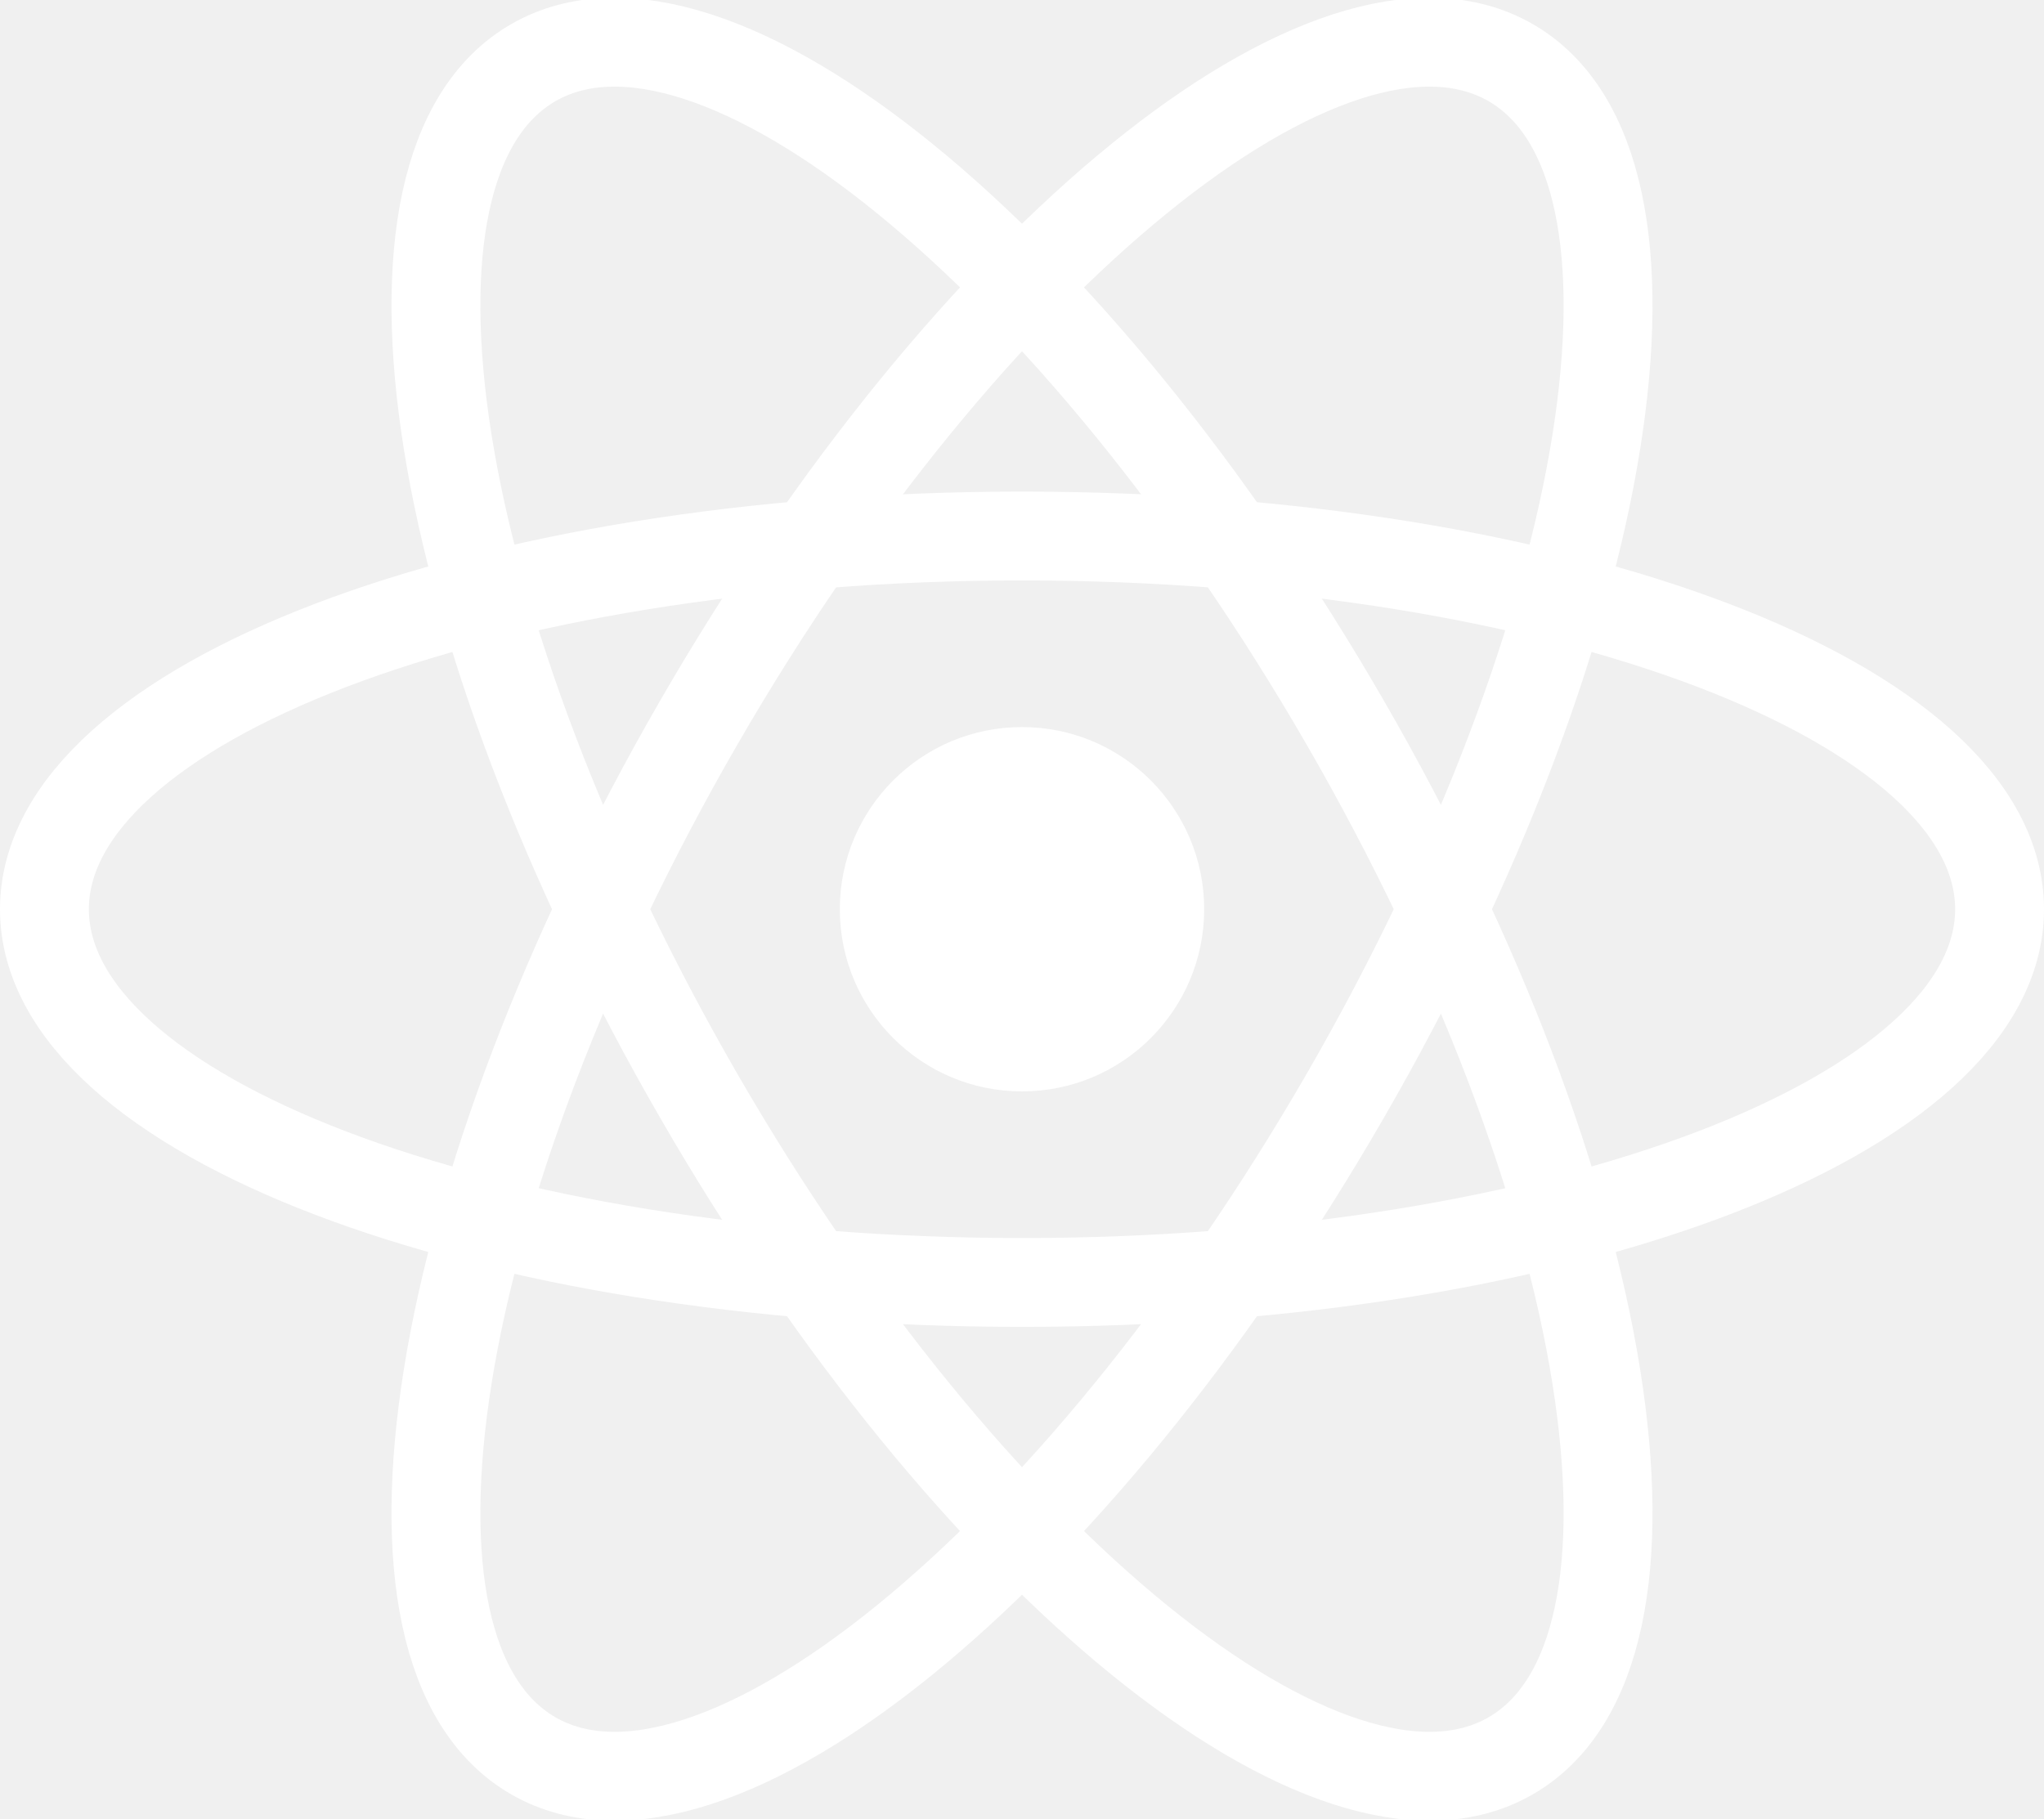
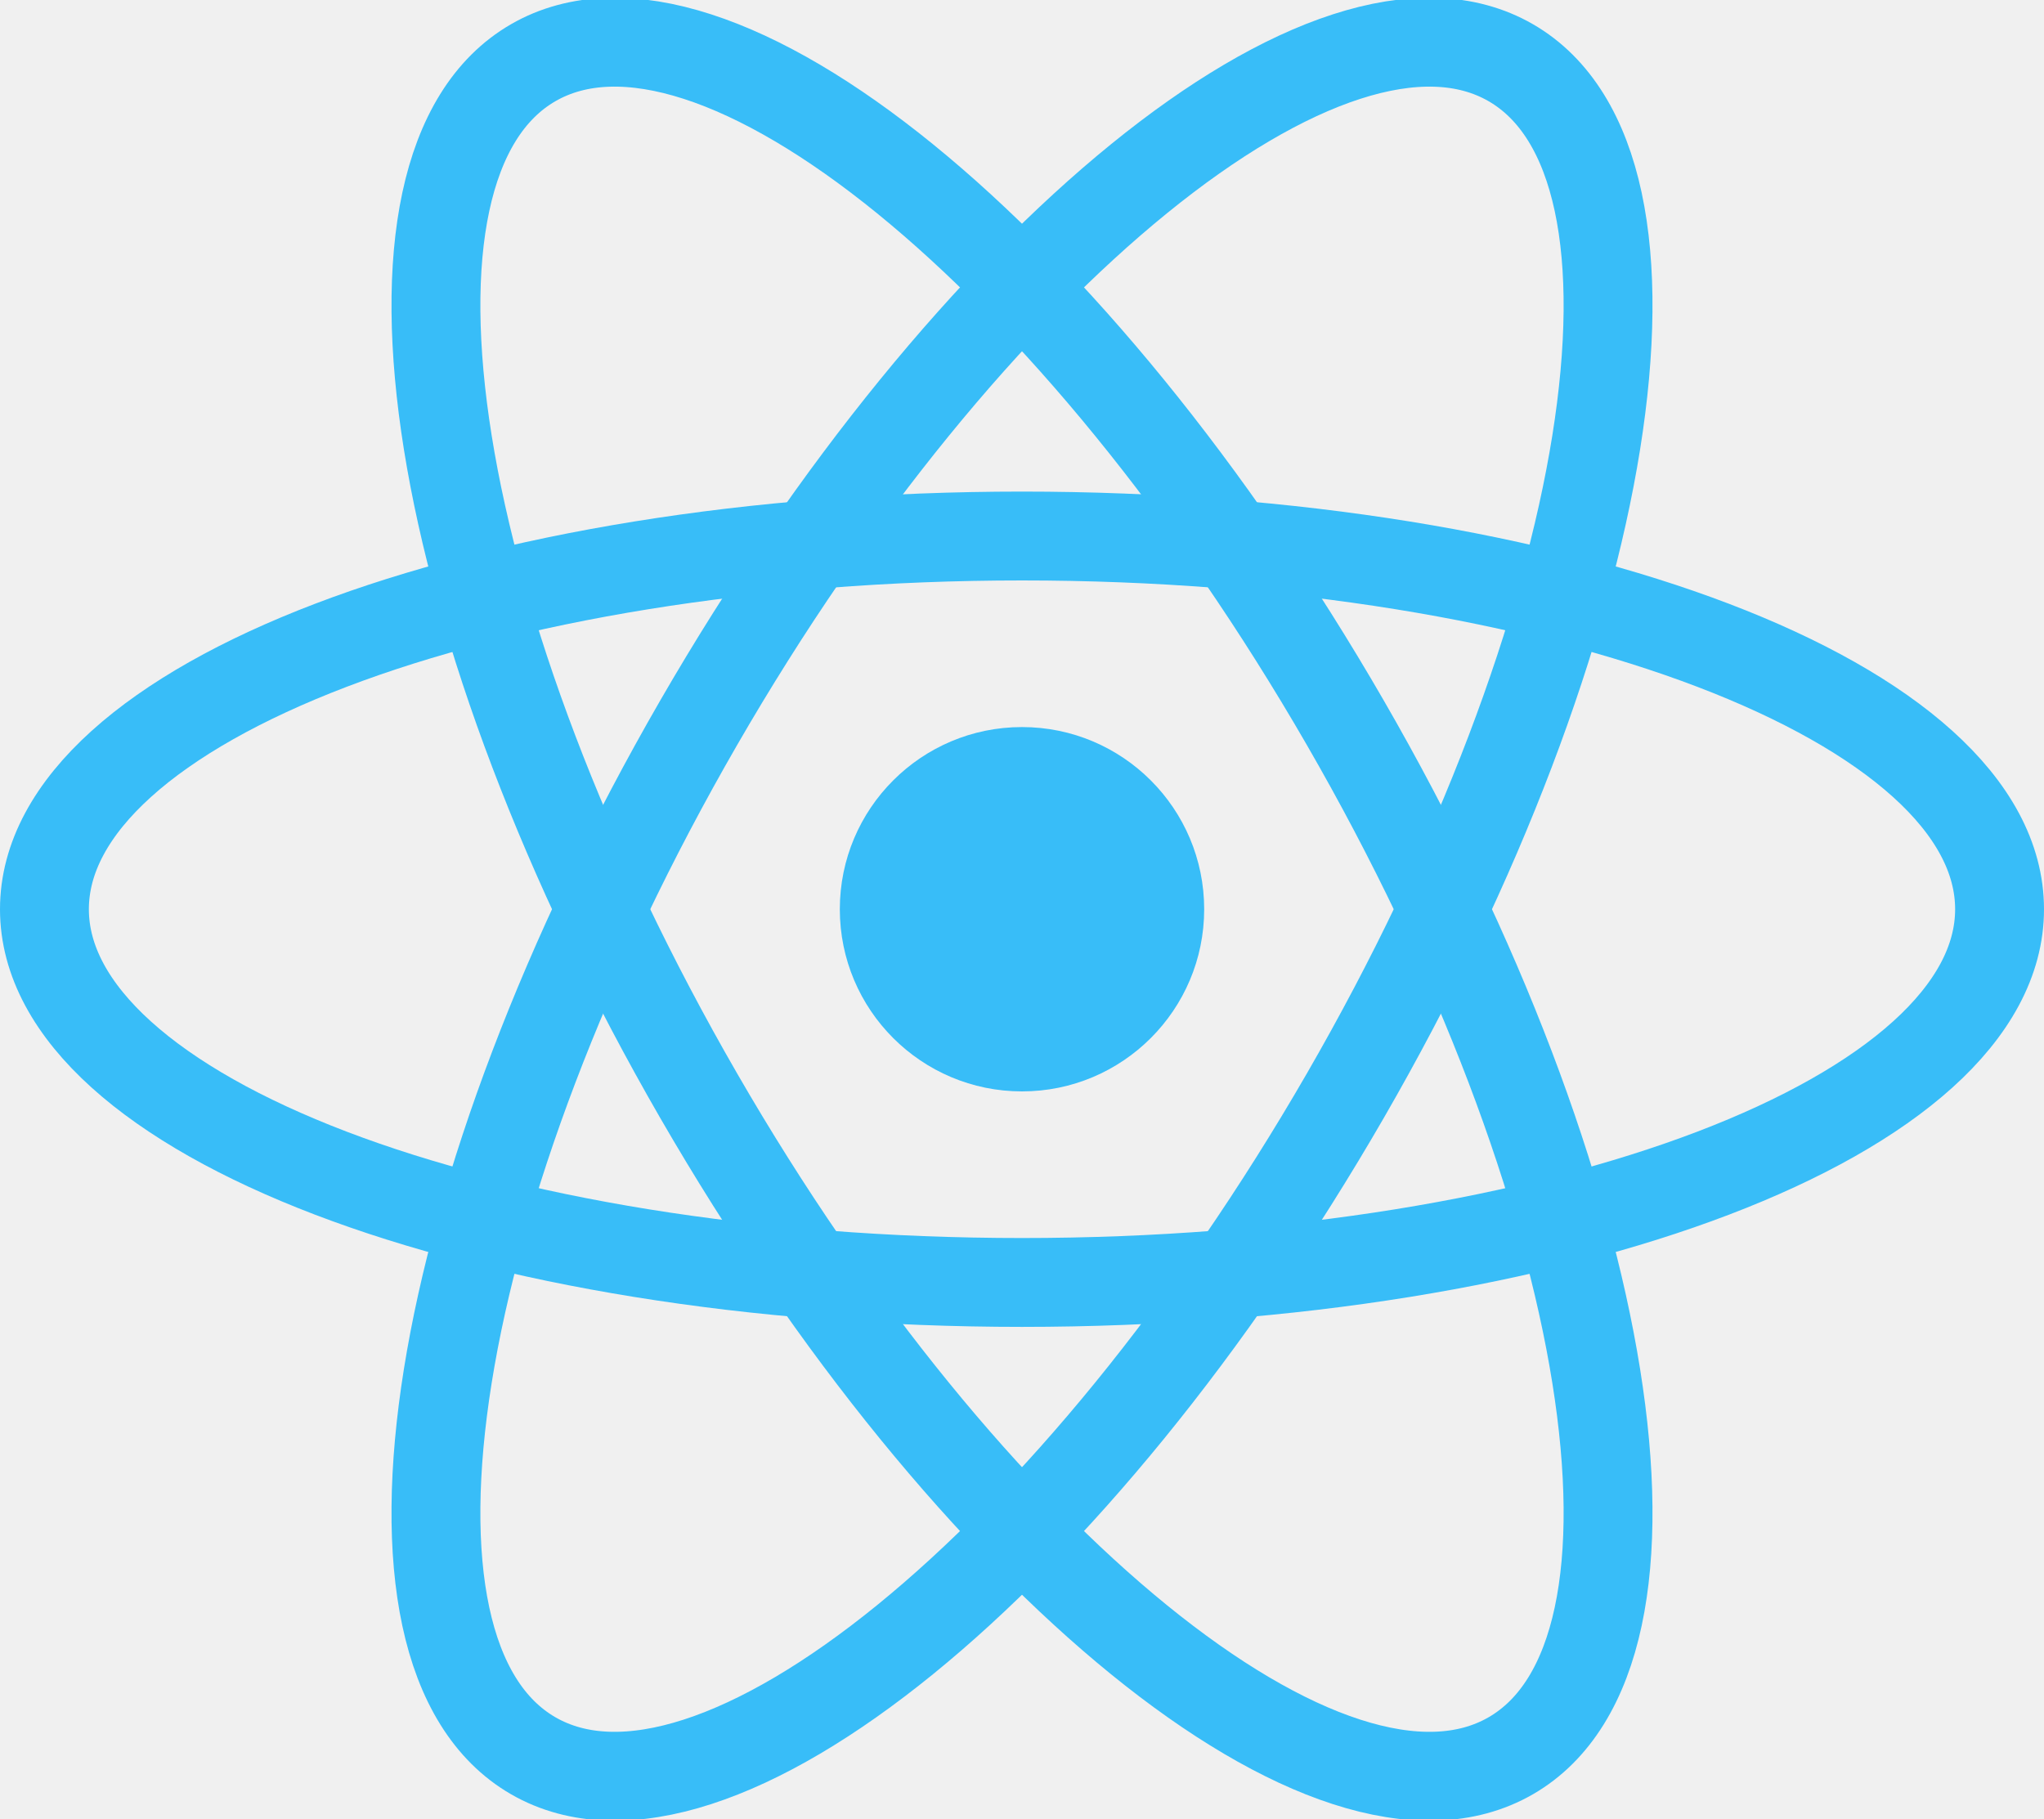
<svg xmlns="http://www.w3.org/2000/svg" viewBox="-11.5 -10.232 23 20.463">
-   <circle cx="0" cy="0" r="2.05" fill="#FFF" />
-   <g stroke="#FFF" stroke-width="1" fill="none">
+   <circle cx="0" cy="0" r="2.05" fill="#38bdf8" />
+   <g stroke="#38bdf8" stroke-width="1" fill="none">
    <ellipse rx="11" ry="4.2" />
    <ellipse rx="11" ry="4.2" transform="rotate(60)" />
    <ellipse rx="11" ry="4.2" transform="rotate(120)" />
  </g>
</svg>
